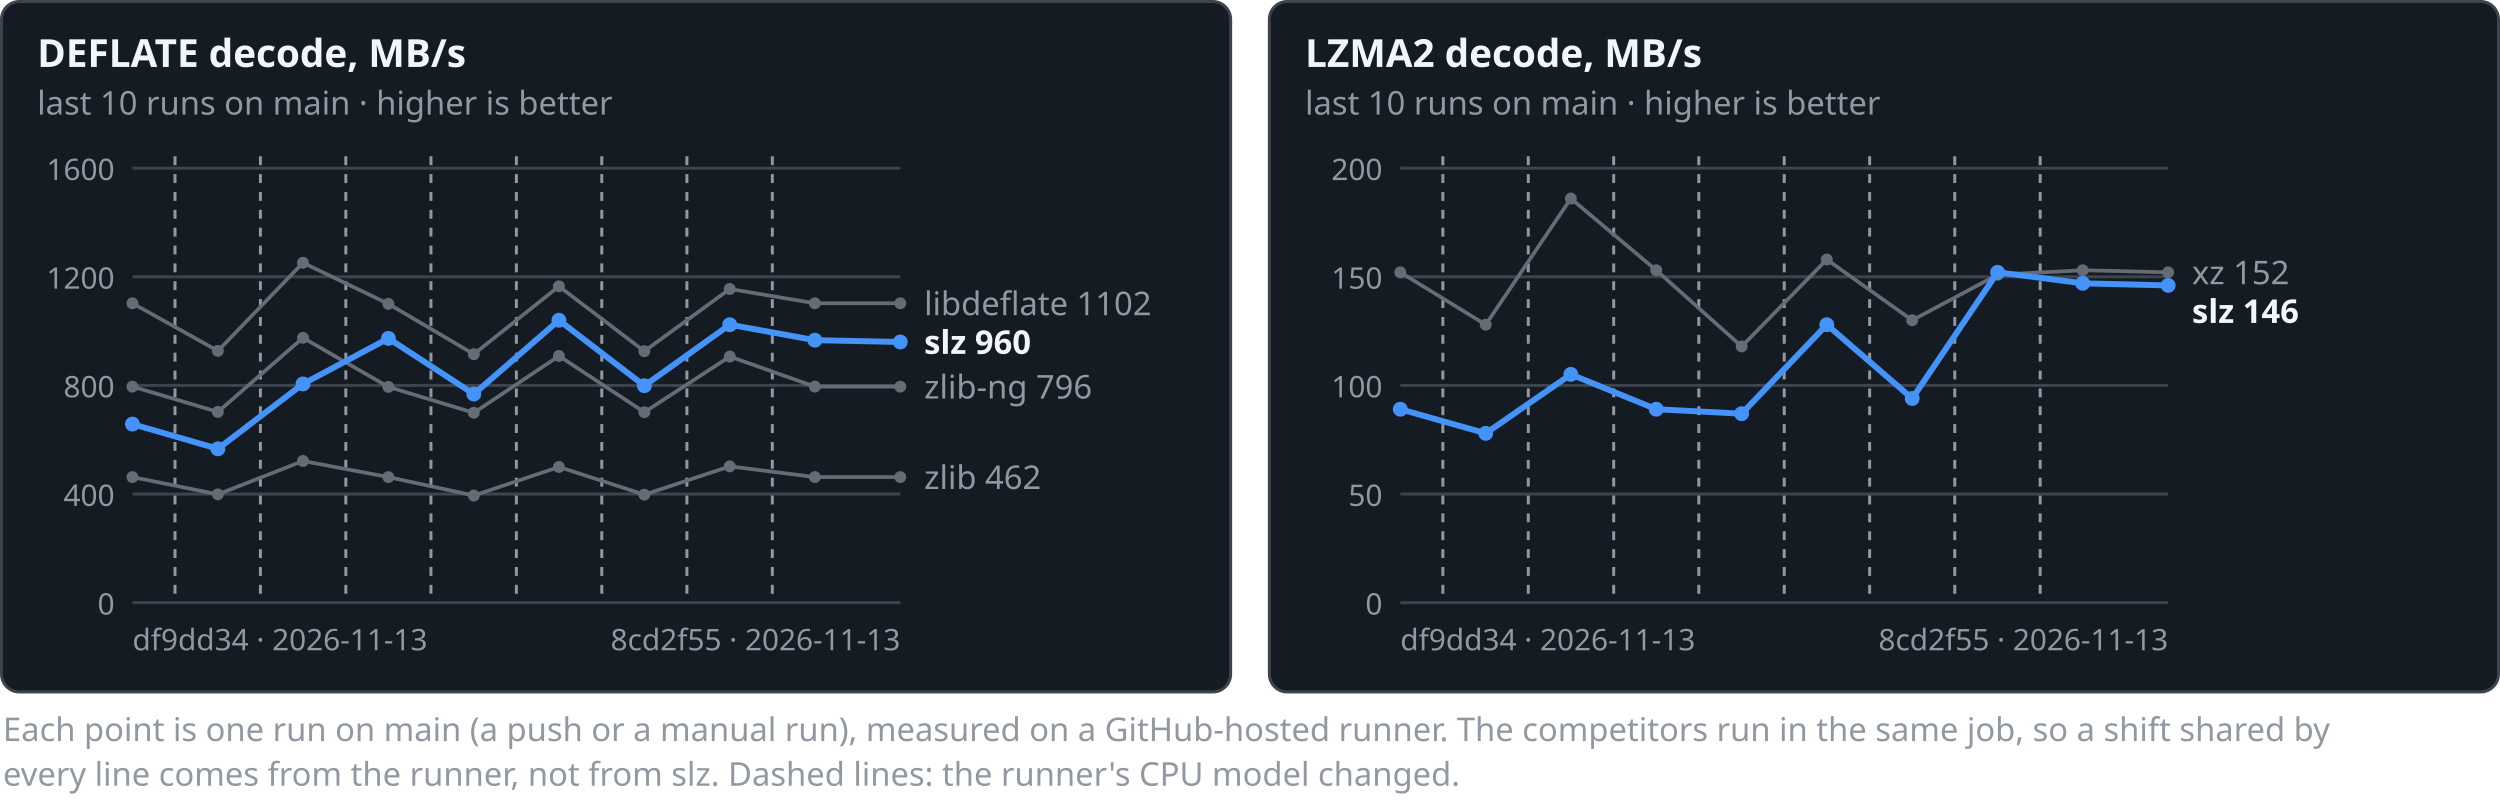
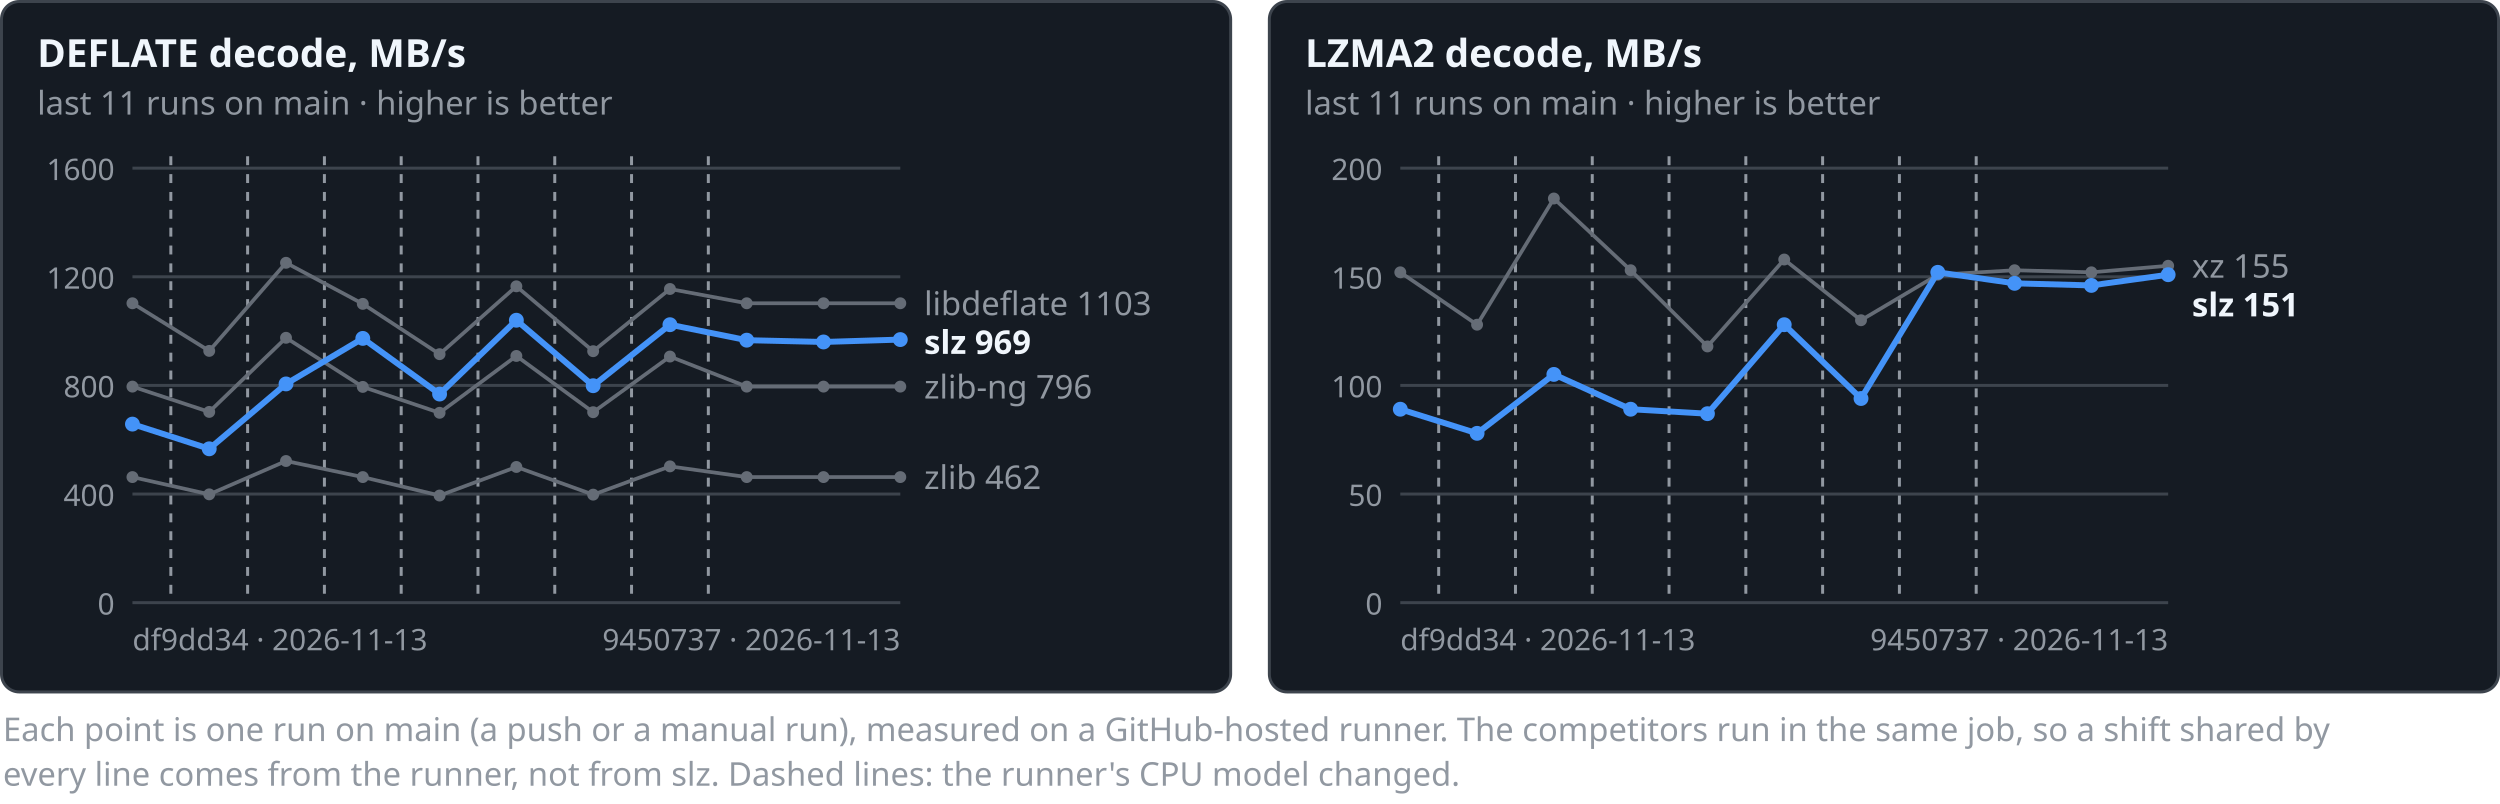
<svg xmlns="http://www.w3.org/2000/svg" width="840" height="270" viewBox="0 0 840 270" role="img" aria-labelledby="title desc">
  <style>text{font-family:-apple-system,BlinkMacSystemFont,'Segoe UI','Noto Sans',Helvetica,Arial,sans-serif;font-variant-numeric:tabular-nums}</style>
  <rect x="0.5" y="0.5" width="413.0" height="232.0" fill="#151b23" rx="6" stroke="#3d444d" />
  <text x="12.5" y="22.5" font-size="13" fill="#f0f6fc" font-weight="600">DEFLATE decode, MB/s</text>
-   <text x="12.5" y="38.5" font-size="11" fill="#9198a1">last 10 runs on main · higher is better</text>
+   <text x="12.5" y="38.5" font-size="11" fill="#9198a1">last 11 runs on main · higher is better</text>
  <line x1="44.5" y1="202.5" x2="302.5" y2="202.5" stroke="#3d444d" stroke-width="1" />
  <text x="38.5" y="206.5" font-size="10" fill="#9198a1" text-anchor="end">0</text>
  <line x1="44.5" y1="166.0" x2="302.5" y2="166.0" stroke="#3d444d" stroke-width="1" />
  <text x="38.5" y="170.0" font-size="10" fill="#9198a1" text-anchor="end">400</text>
  <line x1="44.5" y1="129.5" x2="302.5" y2="129.5" stroke="#3d444d" stroke-width="1" />
  <text x="38.5" y="133.5" font-size="10" fill="#9198a1" text-anchor="end">800</text>
  <line x1="44.5" y1="93.0" x2="302.5" y2="93.0" stroke="#3d444d" stroke-width="1" />
  <text x="38.5" y="97.0" font-size="10" fill="#9198a1" text-anchor="end">1200</text>
  <line x1="44.5" y1="56.5" x2="302.5" y2="56.5" stroke="#3d444d" stroke-width="1" />
  <text x="38.5" y="60.5" font-size="10" fill="#9198a1" text-anchor="end">1600</text>
-   <line x1="58.8" y1="52.5" x2="58.8" y2="202.5" stroke="#9198a1" stroke-width="1" stroke-dasharray="3 3" />
-   <line x1="87.5" y1="52.5" x2="87.5" y2="202.5" stroke="#9198a1" stroke-width="1" stroke-dasharray="3 3" />
-   <line x1="116.2" y1="52.5" x2="116.2" y2="202.5" stroke="#9198a1" stroke-width="1" stroke-dasharray="3 3" />
-   <line x1="144.8" y1="52.5" x2="144.8" y2="202.5" stroke="#9198a1" stroke-width="1" stroke-dasharray="3 3" />
-   <line x1="173.5" y1="52.5" x2="173.5" y2="202.5" stroke="#9198a1" stroke-width="1" stroke-dasharray="3 3" />
-   <line x1="202.2" y1="52.5" x2="202.2" y2="202.5" stroke="#9198a1" stroke-width="1" stroke-dasharray="3 3" />
-   <line x1="230.8" y1="52.5" x2="230.8" y2="202.5" stroke="#9198a1" stroke-width="1" stroke-dasharray="3 3" />
-   <line x1="259.5" y1="52.5" x2="259.5" y2="202.5" stroke="#9198a1" stroke-width="1" stroke-dasharray="3 3" />
-   <polyline points="44.5,101.9 73.2,117.9 101.8,88.3 130.5,102.1 159.2,119.0 187.8,96.2 216.5,118.0 245.2,97.1 273.8,101.9 302.5,101.9" fill="none" stroke="#656c76" stroke-width="1.25" stroke-linejoin="round" stroke-linecap="round" />
+   <line x1="57.4" y1="52.5" x2="57.4" y2="202.5" stroke="#9198a1" stroke-width="1" stroke-dasharray="3 3" />
+   <line x1="83.2" y1="52.5" x2="83.2" y2="202.5" stroke="#9198a1" stroke-width="1" stroke-dasharray="3 3" />
+   <line x1="109.0" y1="52.5" x2="109.0" y2="202.5" stroke="#9198a1" stroke-width="1" stroke-dasharray="3 3" />
+   <line x1="134.8" y1="52.5" x2="134.8" y2="202.5" stroke="#9198a1" stroke-width="1" stroke-dasharray="3 3" />
+   <line x1="160.6" y1="52.5" x2="160.6" y2="202.5" stroke="#9198a1" stroke-width="1" stroke-dasharray="3 3" />
+   <line x1="186.4" y1="52.5" x2="186.4" y2="202.5" stroke="#9198a1" stroke-width="1" stroke-dasharray="3 3" />
+   <line x1="212.2" y1="52.5" x2="212.2" y2="202.5" stroke="#9198a1" stroke-width="1" stroke-dasharray="3 3" />
+   <line x1="238.0" y1="52.5" x2="238.0" y2="202.5" stroke="#9198a1" stroke-width="1" stroke-dasharray="3 3" />
+   <polyline points="44.5,101.9 70.3,117.9 96.1,88.3 121.9,102.1 147.7,119.0 173.5,96.2 199.3,118.0 225.1,97.1 250.9,101.9 276.7,101.9 302.5,101.9" fill="none" stroke="#656c76" stroke-width="1.25" stroke-linejoin="round" stroke-linecap="round" />
  <circle cx="44.5" cy="101.9" r="2" fill="#656c76" />
-   <circle cx="73.2" cy="117.9" r="2" fill="#656c76" />
-   <circle cx="101.8" cy="88.3" r="2" fill="#656c76" />
-   <circle cx="130.5" cy="102.1" r="2" fill="#656c76" />
-   <circle cx="159.2" cy="119.0" r="2" fill="#656c76" />
-   <circle cx="187.8" cy="96.2" r="2" fill="#656c76" />
-   <circle cx="216.5" cy="118.0" r="2" fill="#656c76" />
-   <circle cx="245.2" cy="97.1" r="2" fill="#656c76" />
-   <circle cx="273.8" cy="101.9" r="2" fill="#656c76" />
+   <circle cx="70.3" cy="117.9" r="2" fill="#656c76" />
+   <circle cx="96.1" cy="88.3" r="2" fill="#656c76" />
+   <circle cx="121.9" cy="102.1" r="2" fill="#656c76" />
+   <circle cx="147.7" cy="119.0" r="2" fill="#656c76" />
+   <circle cx="173.5" cy="96.2" r="2" fill="#656c76" />
+   <circle cx="199.3" cy="118.0" r="2" fill="#656c76" />
+   <circle cx="225.1" cy="97.1" r="2" fill="#656c76" />
+   <circle cx="250.9" cy="101.9" r="2" fill="#656c76" />
+   <circle cx="276.7" cy="101.9" r="2" fill="#656c76" />
  <circle cx="302.5" cy="101.9" r="2" fill="#656c76" />
-   <polyline points="44.5,129.9 73.2,138.4 101.8,113.5 130.5,130.0 159.2,138.7 187.8,119.6 216.5,138.5 245.2,119.8 273.8,129.9 302.5,129.9" fill="none" stroke="#656c76" stroke-width="1.25" stroke-linejoin="round" stroke-linecap="round" />
+   <polyline points="44.5,129.9 70.3,138.4 96.1,113.5 121.9,130.0 147.7,138.7 173.5,119.6 199.3,138.5 225.1,119.8 250.9,129.9 276.7,129.9 302.5,129.9" fill="none" stroke="#656c76" stroke-width="1.25" stroke-linejoin="round" stroke-linecap="round" />
  <circle cx="44.5" cy="129.9" r="2" fill="#656c76" />
-   <circle cx="73.2" cy="138.4" r="2" fill="#656c76" />
-   <circle cx="101.8" cy="113.5" r="2" fill="#656c76" />
-   <circle cx="130.5" cy="130.0" r="2" fill="#656c76" />
-   <circle cx="159.2" cy="138.7" r="2" fill="#656c76" />
-   <circle cx="187.8" cy="119.6" r="2" fill="#656c76" />
-   <circle cx="216.5" cy="138.5" r="2" fill="#656c76" />
-   <circle cx="245.2" cy="119.8" r="2" fill="#656c76" />
-   <circle cx="273.8" cy="129.9" r="2" fill="#656c76" />
+   <circle cx="70.3" cy="138.4" r="2" fill="#656c76" />
+   <circle cx="96.1" cy="113.5" r="2" fill="#656c76" />
+   <circle cx="121.9" cy="130.0" r="2" fill="#656c76" />
+   <circle cx="147.7" cy="138.7" r="2" fill="#656c76" />
+   <circle cx="173.5" cy="119.6" r="2" fill="#656c76" />
+   <circle cx="199.3" cy="138.5" r="2" fill="#656c76" />
+   <circle cx="225.1" cy="119.8" r="2" fill="#656c76" />
+   <circle cx="250.9" cy="129.9" r="2" fill="#656c76" />
+   <circle cx="276.7" cy="129.9" r="2" fill="#656c76" />
  <circle cx="302.5" cy="129.9" r="2" fill="#656c76" />
-   <polyline points="44.5,160.3 73.2,166.1 101.8,154.9 130.5,160.3 159.2,166.5 187.8,156.9 216.5,166.2 245.2,156.7 273.8,160.3 302.5,160.3" fill="none" stroke="#656c76" stroke-width="1.25" stroke-linejoin="round" stroke-linecap="round" />
+   <polyline points="44.5,160.3 70.3,166.1 96.1,154.9 121.9,160.3 147.7,166.5 173.5,156.9 199.3,166.2 225.1,156.7 250.9,160.3 276.7,160.3 302.5,160.3" fill="none" stroke="#656c76" stroke-width="1.25" stroke-linejoin="round" stroke-linecap="round" />
  <circle cx="44.5" cy="160.3" r="2" fill="#656c76" />
-   <circle cx="73.2" cy="166.1" r="2" fill="#656c76" />
-   <circle cx="101.8" cy="154.9" r="2" fill="#656c76" />
-   <circle cx="130.5" cy="160.3" r="2" fill="#656c76" />
-   <circle cx="159.2" cy="166.5" r="2" fill="#656c76" />
-   <circle cx="187.8" cy="156.9" r="2" fill="#656c76" />
-   <circle cx="216.5" cy="166.2" r="2" fill="#656c76" />
-   <circle cx="245.2" cy="156.7" r="2" fill="#656c76" />
-   <circle cx="273.8" cy="160.3" r="2" fill="#656c76" />
+   <circle cx="70.3" cy="166.1" r="2" fill="#656c76" />
+   <circle cx="96.1" cy="154.9" r="2" fill="#656c76" />
+   <circle cx="121.9" cy="160.3" r="2" fill="#656c76" />
+   <circle cx="147.7" cy="166.5" r="2" fill="#656c76" />
+   <circle cx="173.5" cy="156.9" r="2" fill="#656c76" />
+   <circle cx="199.3" cy="166.2" r="2" fill="#656c76" />
+   <circle cx="225.1" cy="156.7" r="2" fill="#656c76" />
+   <circle cx="250.9" cy="160.3" r="2" fill="#656c76" />
+   <circle cx="276.7" cy="160.3" r="2" fill="#656c76" />
  <circle cx="302.5" cy="160.3" r="2" fill="#656c76" />
-   <polyline points="44.5,142.5 73.2,150.8 101.8,129.0 130.5,113.7 159.2,132.4 187.8,107.6 216.5,129.6 245.2,109.1 273.8,114.3 302.5,114.9" fill="none" stroke="#4493f8" stroke-width="2" stroke-linejoin="round" stroke-linecap="round" />
+   <polyline points="44.5,142.5 70.3,150.8 96.1,129.0 121.9,113.7 147.7,132.4 173.5,107.6 199.3,129.6 225.1,109.1 250.9,114.3 276.7,114.9 302.5,114.1" fill="none" stroke="#4493f8" stroke-width="2" stroke-linejoin="round" stroke-linecap="round" />
  <circle cx="44.5" cy="142.5" r="2.5" fill="#4493f8" />
-   <circle cx="73.2" cy="150.8" r="2.5" fill="#4493f8" />
-   <circle cx="101.8" cy="129.0" r="2.5" fill="#4493f8" />
-   <circle cx="130.5" cy="113.7" r="2.5" fill="#4493f8" />
-   <circle cx="159.2" cy="132.4" r="2.5" fill="#4493f8" />
-   <circle cx="187.8" cy="107.6" r="2.5" fill="#4493f8" />
-   <circle cx="216.5" cy="129.6" r="2.5" fill="#4493f8" />
-   <circle cx="245.2" cy="109.1" r="2.5" fill="#4493f8" />
-   <circle cx="273.8" cy="114.3" r="2.5" fill="#4493f8" />
-   <circle cx="302.5" cy="114.9" r="2.5" fill="#4493f8" />
-   <text x="310.5" y="105.9" font-size="11" fill="#9198a1">libdeflate 1102</text>
-   <text x="310.5" y="118.9" font-size="11" fill="#f0f6fc" font-weight="600">slz 960</text>
+   <circle cx="70.3" cy="150.8" r="2.5" fill="#4493f8" />
+   <circle cx="96.1" cy="129.0" r="2.5" fill="#4493f8" />
+   <circle cx="121.9" cy="113.7" r="2.5" fill="#4493f8" />
+   <circle cx="147.7" cy="132.4" r="2.5" fill="#4493f8" />
+   <circle cx="173.5" cy="107.6" r="2.5" fill="#4493f8" />
+   <circle cx="199.3" cy="129.6" r="2.5" fill="#4493f8" />
+   <circle cx="225.1" cy="109.1" r="2.5" fill="#4493f8" />
+   <circle cx="250.9" cy="114.3" r="2.5" fill="#4493f8" />
+   <circle cx="276.7" cy="114.9" r="2.5" fill="#4493f8" />
+   <circle cx="302.5" cy="114.1" r="2.5" fill="#4493f8" />
+   <text x="310.5" y="105.9" font-size="11" fill="#9198a1">libdeflate 1103</text>
+   <text x="310.5" y="118.9" font-size="11" fill="#f0f6fc" font-weight="600">slz 969</text>
  <text x="310.5" y="133.9" font-size="11" fill="#9198a1">zlib-ng 796</text>
  <text x="310.5" y="164.3" font-size="11" fill="#9198a1">zlib 462</text>
  <text x="44.5" y="218.5" font-size="10" fill="#9198a1">df9dd34 · 2026-11-13</text>
-   <text x="302.5" y="218.5" font-size="10" fill="#9198a1" text-anchor="end">8cd2f55 · 2026-11-13</text>
+   <text x="302.5" y="218.5" font-size="10" fill="#9198a1" text-anchor="end">9450737 · 2026-11-13</text>
  <rect x="426.5" y="0.5" width="413.0" height="232.0" fill="#151b23" rx="6" stroke="#3d444d" />
  <text x="438.5" y="22.5" font-size="13" fill="#f0f6fc" font-weight="600">LZMA2 decode, MB/s</text>
-   <text x="438.5" y="38.5" font-size="11" fill="#9198a1">last 10 runs on main · higher is better</text>
+   <text x="438.5" y="38.5" font-size="11" fill="#9198a1">last 11 runs on main · higher is better</text>
  <line x1="470.5" y1="202.5" x2="728.5" y2="202.5" stroke="#3d444d" stroke-width="1" />
  <text x="464.5" y="206.5" font-size="10" fill="#9198a1" text-anchor="end">0</text>
  <line x1="470.5" y1="166.0" x2="728.5" y2="166.0" stroke="#3d444d" stroke-width="1" />
  <text x="464.5" y="170.0" font-size="10" fill="#9198a1" text-anchor="end">50</text>
  <line x1="470.5" y1="129.5" x2="728.5" y2="129.5" stroke="#3d444d" stroke-width="1" />
  <text x="464.5" y="133.5" font-size="10" fill="#9198a1" text-anchor="end">100</text>
  <line x1="470.5" y1="93.0" x2="728.5" y2="93.0" stroke="#3d444d" stroke-width="1" />
  <text x="464.5" y="97.0" font-size="10" fill="#9198a1" text-anchor="end">150</text>
  <line x1="470.5" y1="56.5" x2="728.5" y2="56.5" stroke="#3d444d" stroke-width="1" />
  <text x="464.5" y="60.5" font-size="10" fill="#9198a1" text-anchor="end">200</text>
-   <line x1="484.8" y1="52.5" x2="484.8" y2="202.5" stroke="#9198a1" stroke-width="1" stroke-dasharray="3 3" />
-   <line x1="513.5" y1="52.5" x2="513.5" y2="202.5" stroke="#9198a1" stroke-width="1" stroke-dasharray="3 3" />
-   <line x1="542.2" y1="52.5" x2="542.2" y2="202.5" stroke="#9198a1" stroke-width="1" stroke-dasharray="3 3" />
-   <line x1="570.8" y1="52.5" x2="570.8" y2="202.5" stroke="#9198a1" stroke-width="1" stroke-dasharray="3 3" />
-   <line x1="599.5" y1="52.5" x2="599.5" y2="202.5" stroke="#9198a1" stroke-width="1" stroke-dasharray="3 3" />
-   <line x1="628.2" y1="52.5" x2="628.2" y2="202.5" stroke="#9198a1" stroke-width="1" stroke-dasharray="3 3" />
-   <line x1="656.8" y1="52.5" x2="656.8" y2="202.5" stroke="#9198a1" stroke-width="1" stroke-dasharray="3 3" />
-   <line x1="685.5" y1="52.5" x2="685.5" y2="202.5" stroke="#9198a1" stroke-width="1" stroke-dasharray="3 3" />
-   <polyline points="470.5,91.5 499.2,109.1 527.8,66.7 556.5,90.8 585.2,116.4 613.8,87.2 642.5,107.6 671.2,92.3 699.8,90.8 728.5,91.5" fill="none" stroke="#656c76" stroke-width="1.25" stroke-linejoin="round" stroke-linecap="round" />
+   <line x1="483.4" y1="52.5" x2="483.4" y2="202.5" stroke="#9198a1" stroke-width="1" stroke-dasharray="3 3" />
+   <line x1="509.2" y1="52.5" x2="509.2" y2="202.5" stroke="#9198a1" stroke-width="1" stroke-dasharray="3 3" />
+   <line x1="535.0" y1="52.5" x2="535.0" y2="202.5" stroke="#9198a1" stroke-width="1" stroke-dasharray="3 3" />
+   <line x1="560.8" y1="52.5" x2="560.8" y2="202.5" stroke="#9198a1" stroke-width="1" stroke-dasharray="3 3" />
+   <line x1="586.6" y1="52.5" x2="586.6" y2="202.5" stroke="#9198a1" stroke-width="1" stroke-dasharray="3 3" />
+   <line x1="612.4" y1="52.5" x2="612.4" y2="202.5" stroke="#9198a1" stroke-width="1" stroke-dasharray="3 3" />
+   <line x1="638.2" y1="52.5" x2="638.2" y2="202.5" stroke="#9198a1" stroke-width="1" stroke-dasharray="3 3" />
+   <line x1="664.0" y1="52.5" x2="664.0" y2="202.5" stroke="#9198a1" stroke-width="1" stroke-dasharray="3 3" />
+   <polyline points="470.5,91.5 496.3,109.1 522.1,66.7 547.9,90.8 573.7,116.4 599.5,87.2 625.3,107.6 651.1,92.3 676.9,90.8 702.7,91.5 728.5,89.3" fill="none" stroke="#656c76" stroke-width="1.25" stroke-linejoin="round" stroke-linecap="round" />
  <circle cx="470.5" cy="91.5" r="2" fill="#656c76" />
-   <circle cx="499.2" cy="109.1" r="2" fill="#656c76" />
-   <circle cx="527.8" cy="66.7" r="2" fill="#656c76" />
-   <circle cx="556.5" cy="90.8" r="2" fill="#656c76" />
-   <circle cx="585.2" cy="116.4" r="2" fill="#656c76" />
-   <circle cx="613.8" cy="87.2" r="2" fill="#656c76" />
-   <circle cx="642.5" cy="107.6" r="2" fill="#656c76" />
-   <circle cx="671.2" cy="92.3" r="2" fill="#656c76" />
-   <circle cx="699.8" cy="90.8" r="2" fill="#656c76" />
-   <circle cx="728.5" cy="91.5" r="2" fill="#656c76" />
-   <polyline points="470.5,137.5 499.2,145.6 527.8,125.8 556.5,137.5 585.2,139.0 613.8,109.1 642.5,133.9 671.2,91.5 699.8,95.2 728.5,95.9" fill="none" stroke="#4493f8" stroke-width="2" stroke-linejoin="round" stroke-linecap="round" />
+   <circle cx="496.3" cy="109.1" r="2" fill="#656c76" />
+   <circle cx="522.1" cy="66.7" r="2" fill="#656c76" />
+   <circle cx="547.9" cy="90.8" r="2" fill="#656c76" />
+   <circle cx="573.7" cy="116.4" r="2" fill="#656c76" />
+   <circle cx="599.5" cy="87.2" r="2" fill="#656c76" />
+   <circle cx="625.3" cy="107.6" r="2" fill="#656c76" />
+   <circle cx="651.1" cy="92.3" r="2" fill="#656c76" />
+   <circle cx="676.9" cy="90.8" r="2" fill="#656c76" />
+   <circle cx="702.7" cy="91.5" r="2" fill="#656c76" />
+   <circle cx="728.5" cy="89.3" r="2" fill="#656c76" />
+   <polyline points="470.5,137.5 496.3,145.6 522.1,125.8 547.9,137.5 573.7,139.0 599.5,109.1 625.3,133.9 651.1,91.5 676.9,95.2 702.7,95.9 728.5,92.3" fill="none" stroke="#4493f8" stroke-width="2" stroke-linejoin="round" stroke-linecap="round" />
  <circle cx="470.5" cy="137.5" r="2.5" fill="#4493f8" />
-   <circle cx="499.2" cy="145.6" r="2.5" fill="#4493f8" />
-   <circle cx="527.8" cy="125.8" r="2.5" fill="#4493f8" />
-   <circle cx="556.5" cy="137.5" r="2.5" fill="#4493f8" />
-   <circle cx="585.2" cy="139.0" r="2.5" fill="#4493f8" />
-   <circle cx="613.8" cy="109.1" r="2.5" fill="#4493f8" />
-   <circle cx="642.5" cy="133.9" r="2.5" fill="#4493f8" />
-   <circle cx="671.2" cy="91.5" r="2.5" fill="#4493f8" />
-   <circle cx="699.8" cy="95.2" r="2.5" fill="#4493f8" />
-   <circle cx="728.5" cy="95.9" r="2.5" fill="#4493f8" />
-   <text x="736.5" y="95.5" font-size="11" fill="#9198a1">xz 152</text>
-   <text x="736.5" y="108.5" font-size="11" fill="#f0f6fc" font-weight="600">slz 146</text>
+   <circle cx="496.3" cy="145.6" r="2.5" fill="#4493f8" />
+   <circle cx="522.1" cy="125.8" r="2.5" fill="#4493f8" />
+   <circle cx="547.9" cy="137.5" r="2.5" fill="#4493f8" />
+   <circle cx="573.7" cy="139.0" r="2.5" fill="#4493f8" />
+   <circle cx="599.5" cy="109.1" r="2.5" fill="#4493f8" />
+   <circle cx="625.3" cy="133.9" r="2.5" fill="#4493f8" />
+   <circle cx="651.1" cy="91.5" r="2.5" fill="#4493f8" />
+   <circle cx="676.9" cy="95.2" r="2.5" fill="#4493f8" />
+   <circle cx="702.7" cy="95.9" r="2.5" fill="#4493f8" />
+   <circle cx="728.5" cy="92.3" r="2.5" fill="#4493f8" />
+   <text x="736.5" y="93.3" font-size="11" fill="#9198a1">xz 155</text>
+   <text x="736.5" y="106.3" font-size="11" fill="#f0f6fc" font-weight="600">slz 151</text>
  <text x="470.5" y="218.5" font-size="10" fill="#9198a1">df9dd34 · 2026-11-13</text>
-   <text x="728.5" y="218.5" font-size="10" fill="#9198a1" text-anchor="end">8cd2f55 · 2026-11-13</text>
+   <text x="728.5" y="218.5" font-size="10" fill="#9198a1" text-anchor="end">9450737 · 2026-11-13</text>
  <text x="1.0" y="249.0" font-size="11" fill="#9198a1">Each point is one run on main (a push or a manual run), measured on a GitHub-hosted runner. The competitors run in the same job, so a shift shared by</text>
  <text x="1.0" y="264.0" font-size="11" fill="#9198a1">every line comes from the runner, not from slz. Dashed lines: the runner's CPU model changed.</text>
</svg>
